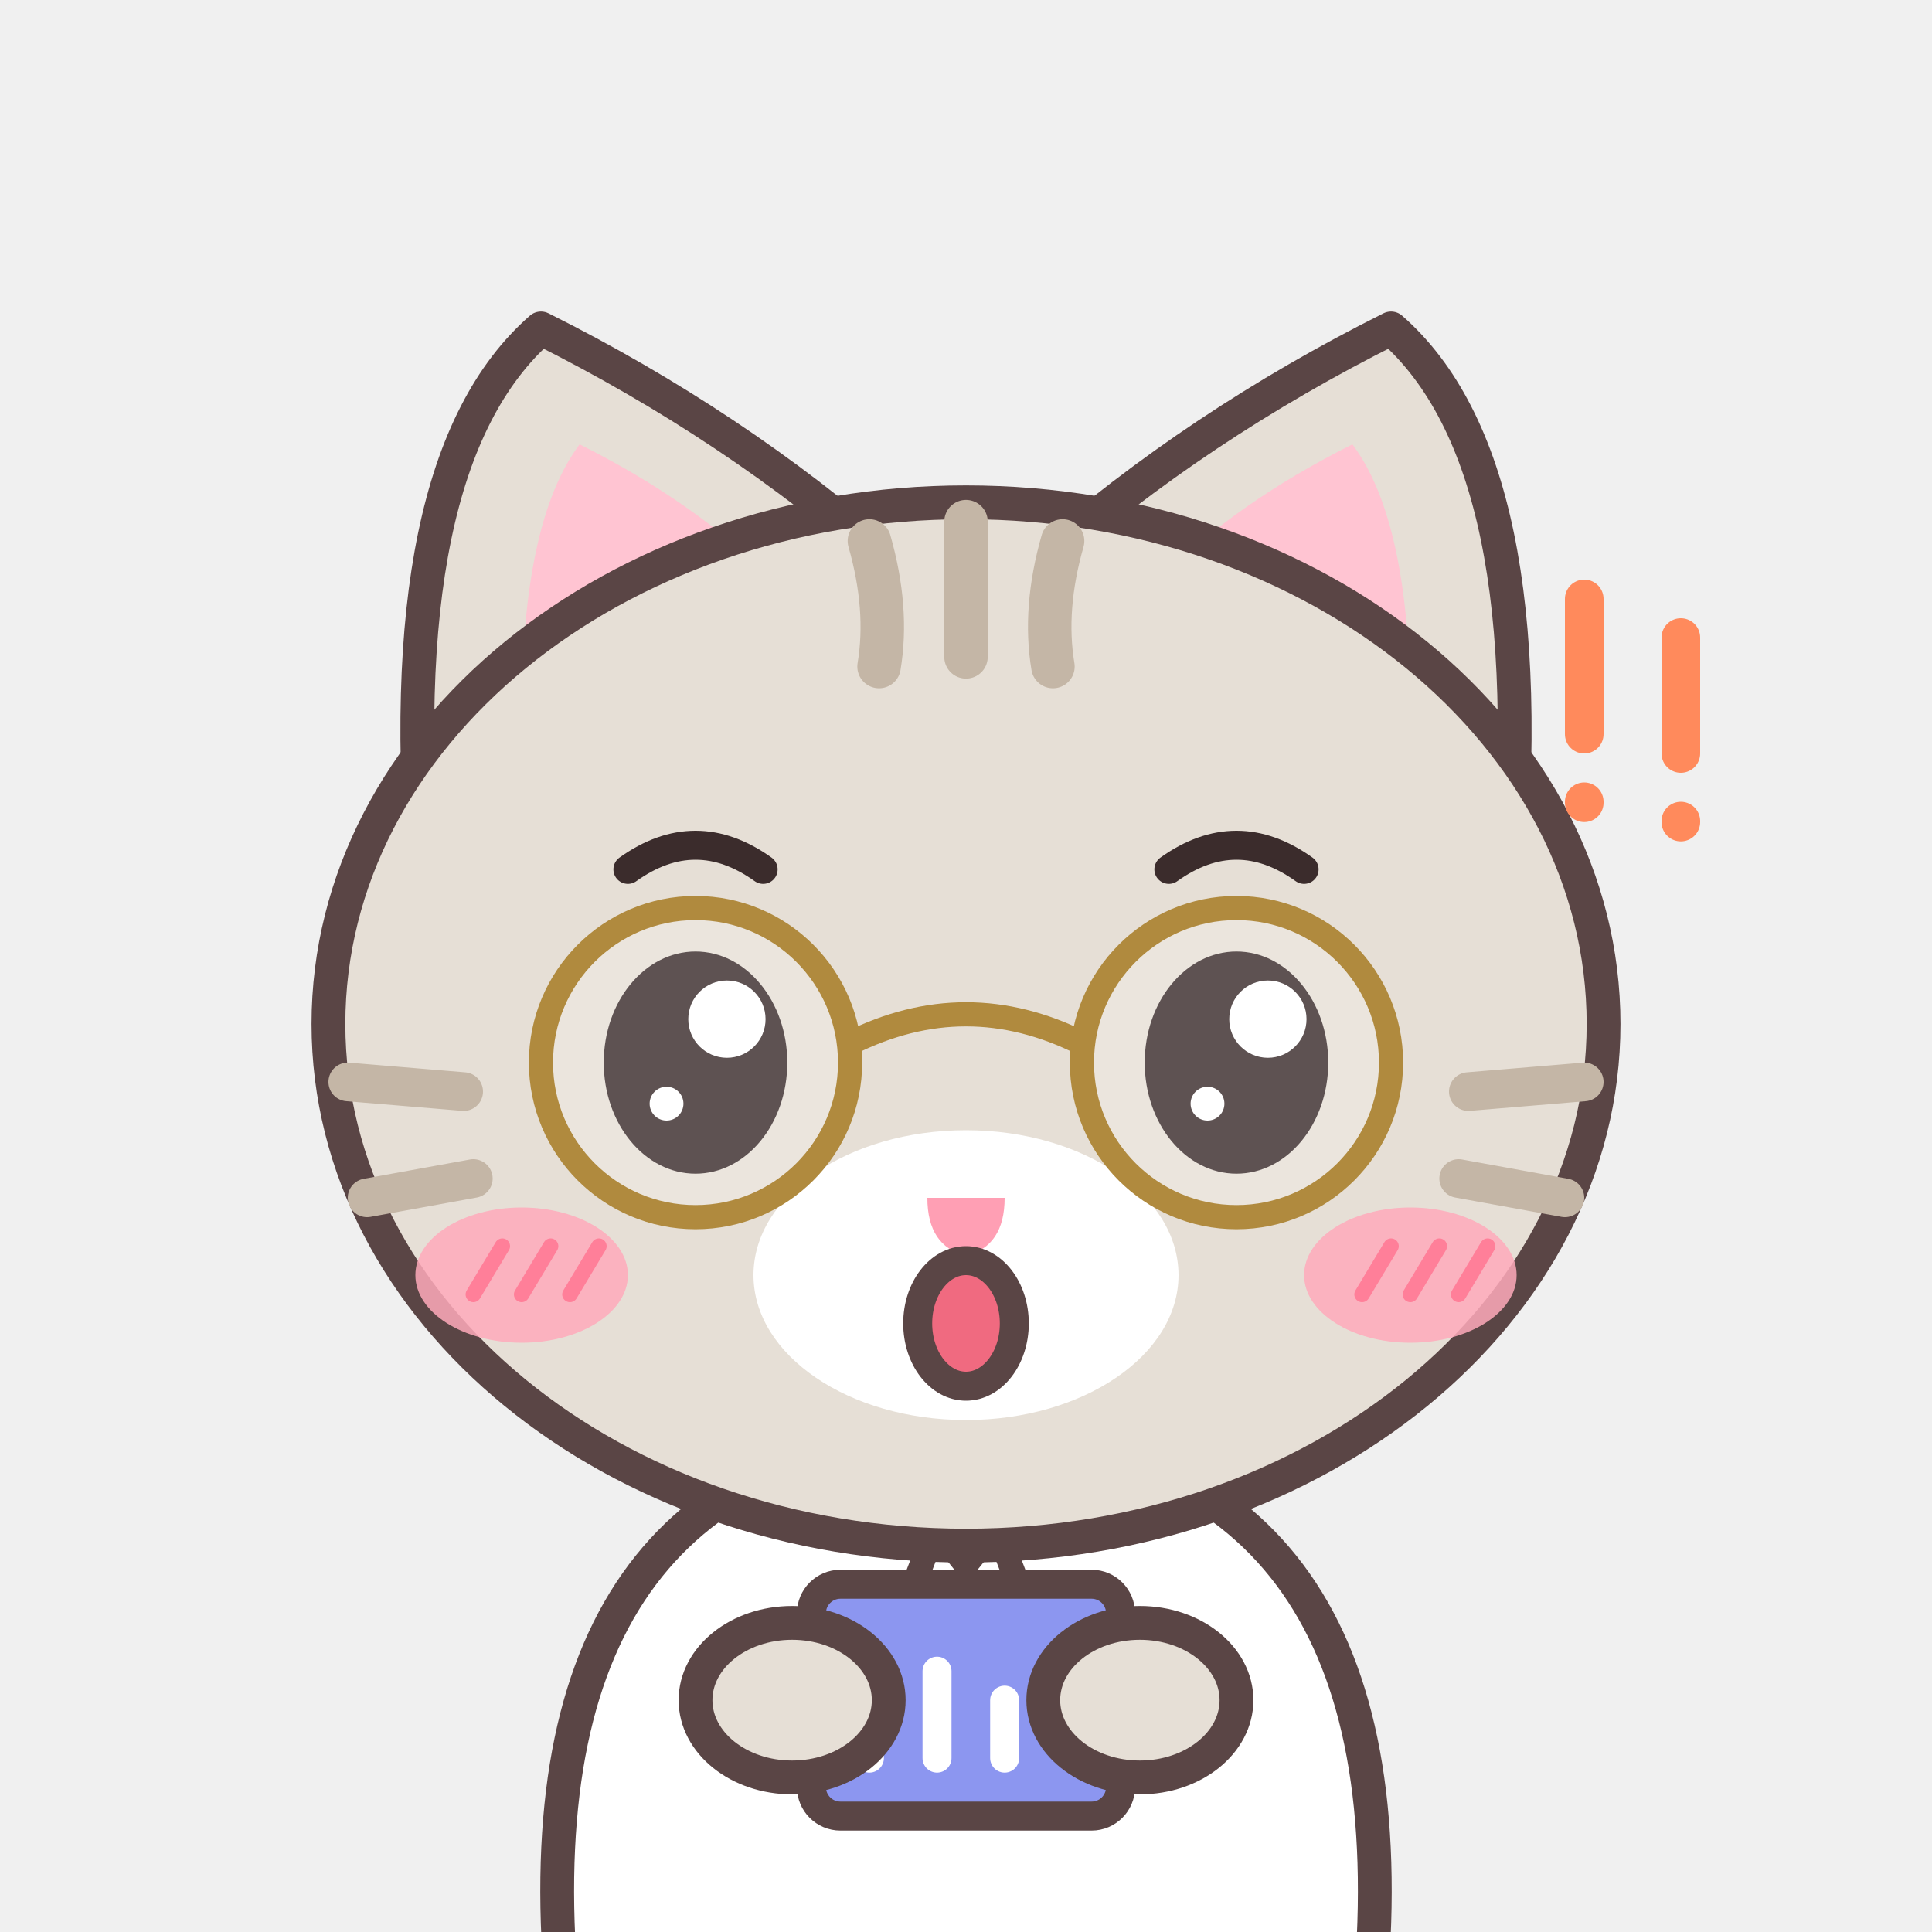
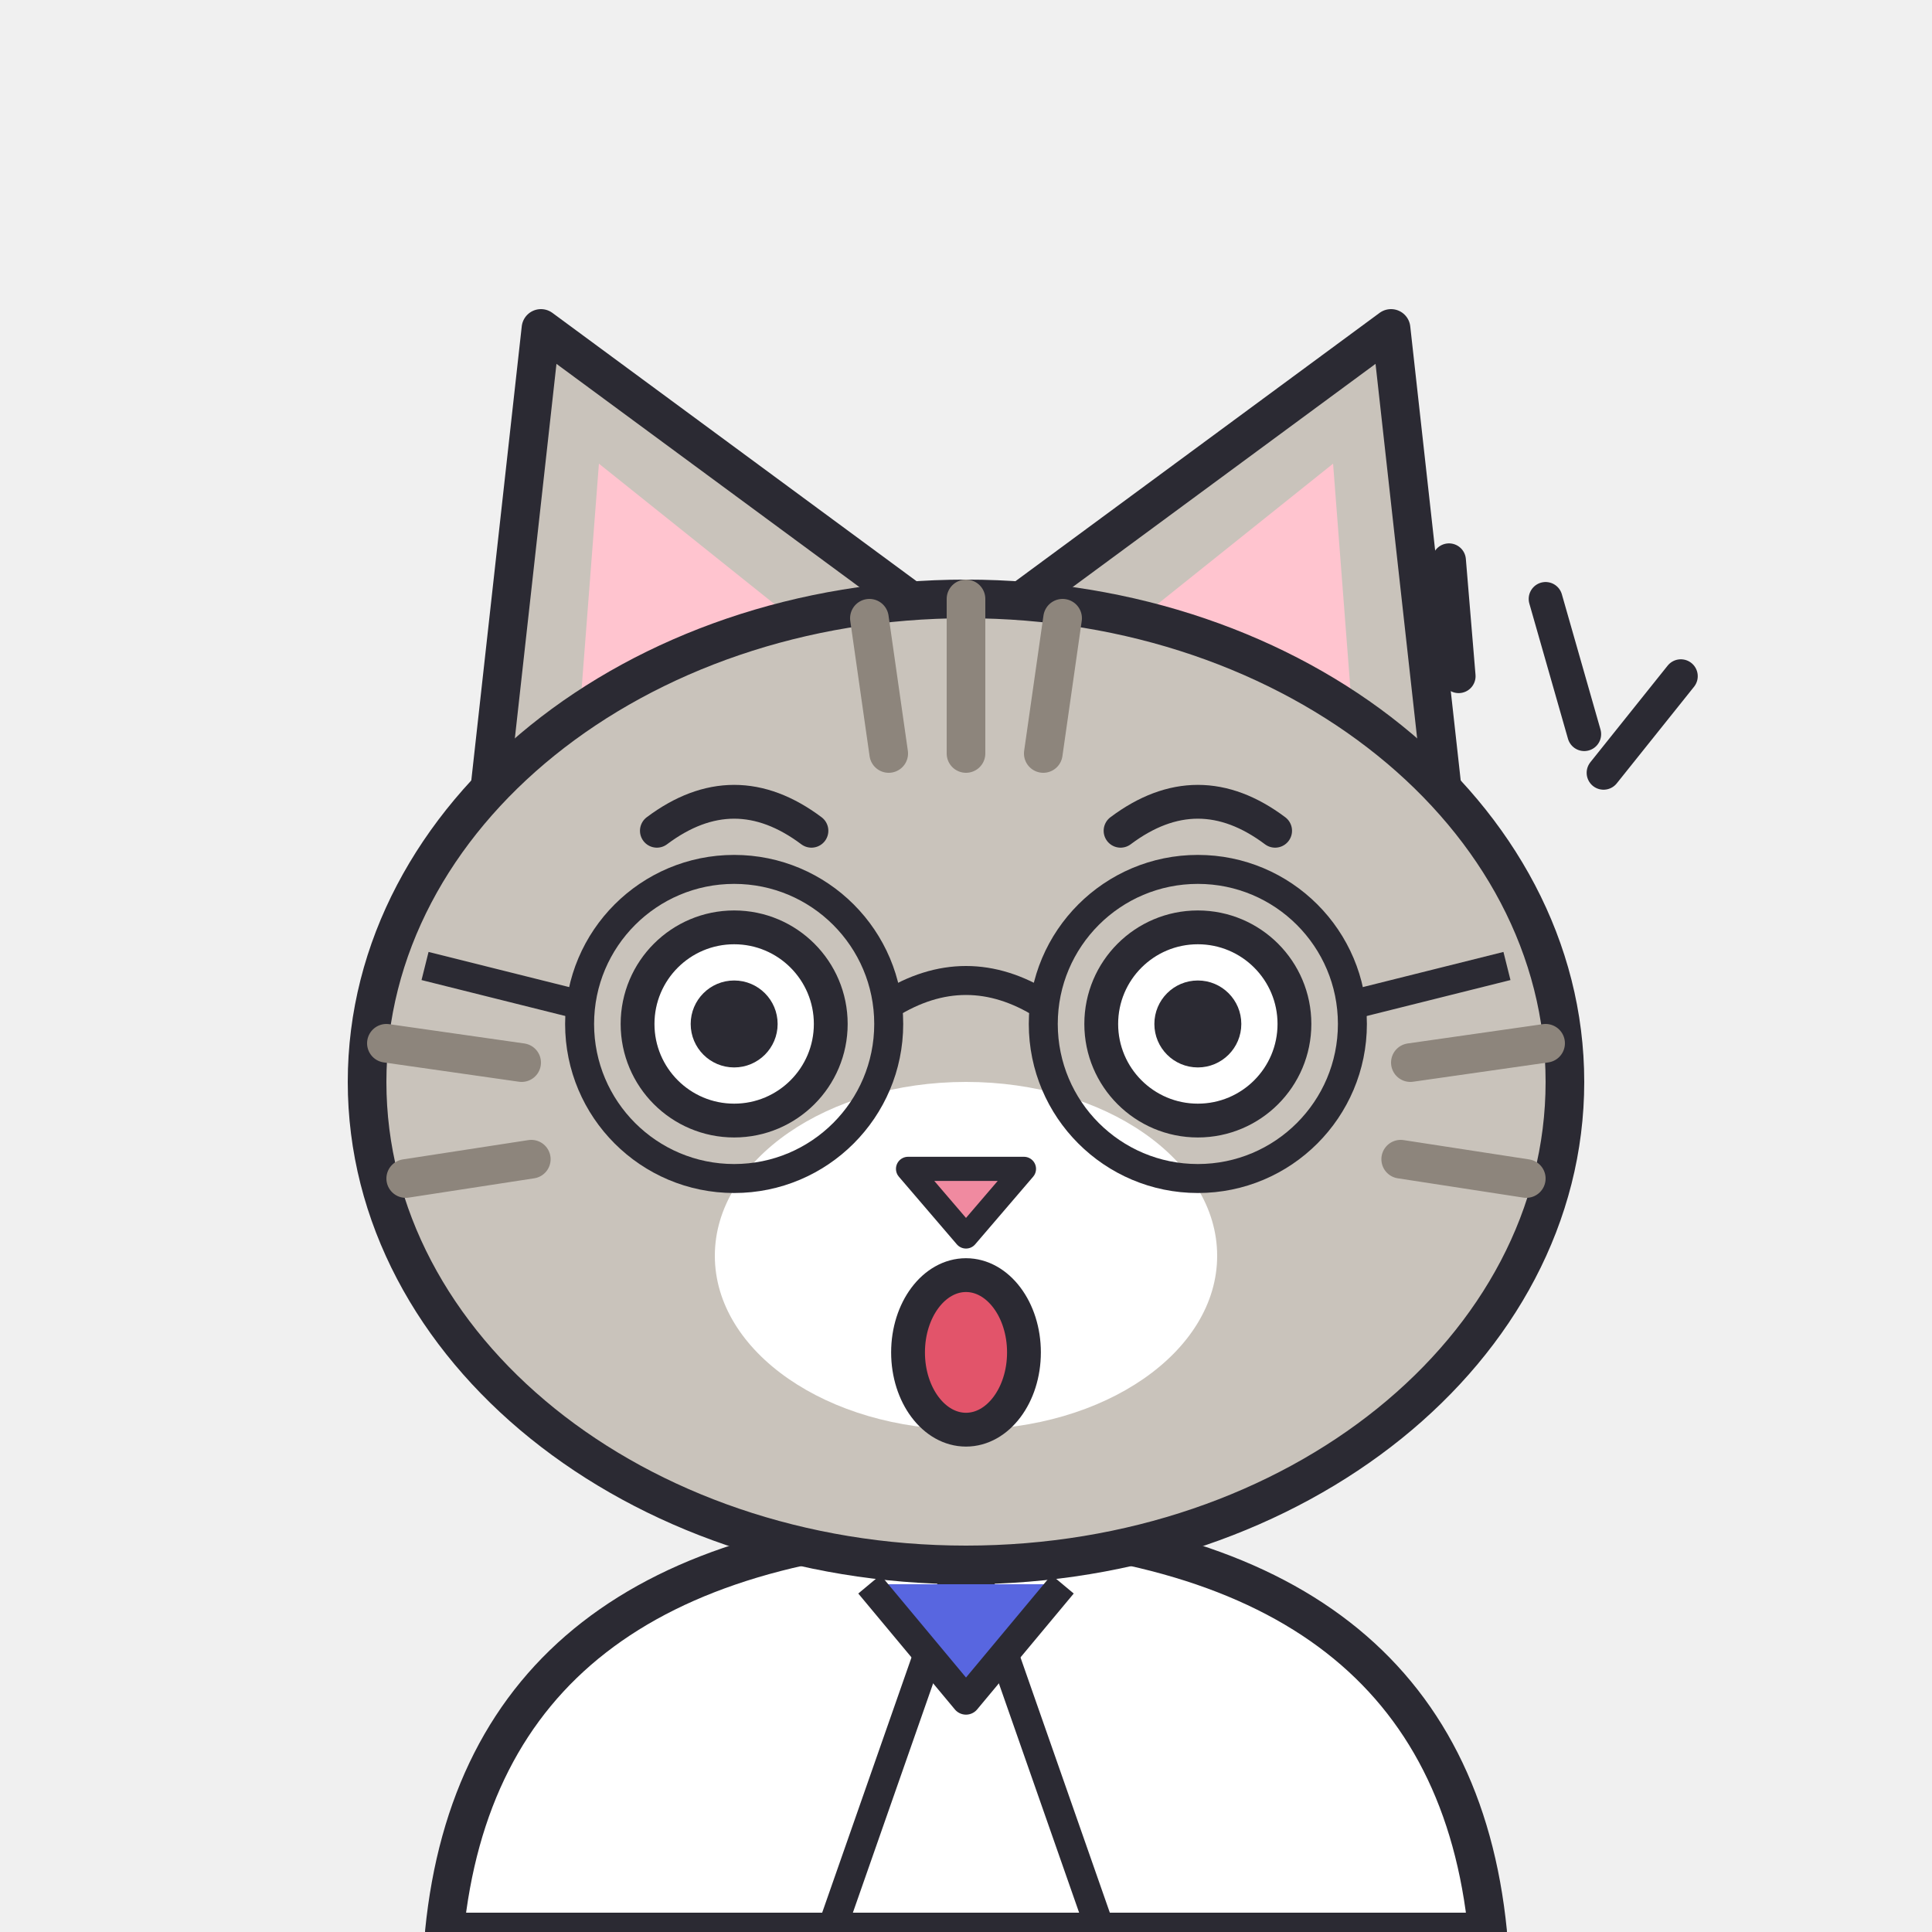
<svg xmlns="http://www.w3.org/2000/svg" viewBox="0 0 200 200" role="img" aria-label="マンチカン">
-   <path d="M58 204 Q54 150 100 148 Q146 150 142 204 Z" fill="#fff" stroke="#5a4545" stroke-width="3.5" stroke-linejoin="round" stroke-linecap="round" />
-   <path d="M100 150 L90 176 M100 150 L110 176" stroke="#5a4545" stroke-width="2.5" stroke-linecap="round" />
-   <path d="M92 152 L100 162 L108 152 Z" fill="#8c96f0" stroke="#5a4545" stroke-width="2.5" stroke-linejoin="round" stroke-linecap="round" />
-   <rect x="84" y="164" width="32" height="24" rx="3" fill="#8c96f0" stroke="#5a4545" stroke-width="3" stroke-linejoin="round" stroke-linecap="round" />
-   <path d="M90 182 v-5 M97 182 v-9 M104 182 v-6 M111 182 v-12" stroke="#fff" stroke-width="3" stroke-linecap="round" />
-   <ellipse cx="82" cy="176" rx="10" ry="8" fill="#e6dfd6" stroke="#5a4545" stroke-width="3.5" stroke-linejoin="round" stroke-linecap="round" />
-   <ellipse cx="118" cy="176" rx="10" ry="8" fill="#e6dfd6" stroke="#5a4545" stroke-width="3.5" stroke-linejoin="round" stroke-linecap="round" />
-   <path d="M44 92 Q40 48 56 34 Q76 44 92 58 Z" fill="#e6dfd6" stroke="#5a4545" stroke-width="3.5" stroke-linejoin="round" stroke-linecap="round" />
-   <path d="M156 92 Q160 48 144 34 Q124 44 108 58 Z" fill="#e6dfd6" stroke="#5a4545" stroke-width="3.5" stroke-linejoin="round" stroke-linecap="round" />
-   <path d="M54 74 Q54 54 60 46 Q72 52 80 60 Z M146 74 Q146 54 140 46 Q128 52 120 60 Z" fill="#ffc4d2" />
-   <ellipse cx="100" cy="106" rx="66" ry="54" fill="#e6dfd6" stroke="#5a4545" stroke-width="3.5" stroke-linejoin="round" stroke-linecap="round" />
-   <path d="M90 56 q2 7 1 13 M100 54 v14 M110 56 q-2 7 -1 13" stroke="#c4b6a6" stroke-width="4.5" stroke-linecap="round" fill="none" />
-   <path d="M36 112 l12 1 M38 124 l11 -2 M164 112 l-12 1 M162 124 l-11 -2" stroke="#c4b6a6" stroke-width="4" stroke-linecap="round" />
-   <ellipse cx="100" cy="132" rx="22" ry="15" fill="#fff" />
-   <path d="M96 124 h8 q0 5 -4 6 q-4 -1 -4 -6z" fill="#ff9fb4" />
-   <ellipse cx="54" cy="132" rx="11" ry="7" fill="#ffaabb" opacity="0.85" />
-   <path d="M49 134 l3 -5 M54 134 l3 -5 M59 134 l3 -5" stroke="#ff7f99" stroke-width="1.6" stroke-linecap="round" />
-   <ellipse cx="146" cy="132" rx="11" ry="7" fill="#ffaabb" opacity="0.85" />
-   <path d="M141 134 l3 -5 M146 134 l3 -5 M151 134 l3 -5" stroke="#ff7f99" stroke-width="1.6" stroke-linecap="round" />
-   <path d="M65 90 Q72 85 79 90" fill="none" stroke="#3b2c2c" stroke-width="3" stroke-linecap="round" />
-   <path d="M121 90 Q128 85 135 90" fill="none" stroke="#3b2c2c" stroke-width="3" stroke-linecap="round" />
-   <ellipse cx="72" cy="110" rx="9.5" ry="11.5" fill="#3b2c2c" />
-   <circle cx="75.25" cy="105.5" r="4" fill="#fff" />
-   <circle cx="69" cy="114.25" r="1.75" fill="#fff" />
-   <ellipse cx="128" cy="110" rx="9.5" ry="11.5" fill="#3b2c2c" />
-   <circle cx="131.25" cy="105.5" r="4" fill="#fff" />
-   <circle cx="125" cy="114.25" r="1.75" fill="#fff" />
-   <ellipse cx="100" cy="137" rx="5" ry="6.5" fill="#f06a80" stroke="#5a4545" stroke-width="3" stroke-linecap="round" stroke-linejoin="round" />
-   <path d="M164 62 v14 M164 83 v0.1 M174 66 v12 M174 85 v0.1" stroke="#ff8a5c" stroke-width="4" stroke-linecap="round" />
-   <circle cx="72" cy="110" r="16" fill="#fff" fill-opacity="0.18" stroke="#b08a3e" stroke-width="2.5" />
-   <circle cx="128" cy="110" r="16" fill="#fff" fill-opacity="0.18" stroke="#b08a3e" stroke-width="2.5" />
-   <path d="M88 108 Q100 102 112 108" fill="none" stroke="#b08a3e" stroke-width="2.5" stroke-linecap="round" />
+   <path d="M46 200 Q50 160 100 158 Q150 160 154 200 Z" fill="#fff" stroke="#2b2a33" stroke-width="4" stroke-linejoin="round" />
+   <path d="M100 160 L86 200 M100 160 L114 200" stroke="#2b2a33" stroke-width="3" />
+   <path d="M90 164 L100 176 L110 164" fill="#5866e0" stroke="#2b2a33" stroke-width="3" stroke-linejoin="round" />
+   <path d="M50 88 L56 34 L94 62 Z" fill="#c9c3bb" stroke="#2b2a33" stroke-width="4" stroke-linejoin="round" />
+   <path d="M150 88 L144 34 L106 62 Z" fill="#c9c3bb" stroke="#2b2a33" stroke-width="4" stroke-linejoin="round" />
+   <path d="M60 74 L62 48 L82 64 Z M140 74 L138 48 L118 64 Z" fill="#ffc4cf" />
+   <ellipse cx="100" cy="112" rx="62" ry="50" fill="#c9c3bb" stroke="#2b2a33" stroke-width="4" stroke-linejoin="round" />
+   <path d="M90 64 l2 14 M100 62 v16 M110 64 l-2 14 M40 108 l14 2 M42 122 l13 -2 M160 108 l-14 2 M158 122 l-13 -2" stroke="#8d857c" stroke-width="4" stroke-linecap="round" />
+   <ellipse cx="100" cy="130" rx="26" ry="18" fill="#fff" />
+   <path d="M94 121 h12 l-6 7 z" fill="#f08aa0" stroke="#2b2a33" stroke-width="2.5" stroke-linejoin="round" />
+   <path d="M68 86 Q76 80 84 86" fill="none" stroke="#2b2a33" stroke-width="3.5" stroke-linecap="round" />
+   <path d="M116 86 Q124 80 132 86" fill="none" stroke="#2b2a33" stroke-width="3.5" stroke-linecap="round" />
+   <circle cx="76" cy="106" r="10" fill="#fff" stroke="#2b2a33" stroke-width="3.5" />
+   <circle cx="76" cy="106" r="4.5" fill="#2b2a33" />
+   <circle cx="124" cy="106" r="10" fill="#fff" stroke="#2b2a33" stroke-width="3.5" />
+   <circle cx="124" cy="106" r="4.5" fill="#2b2a33" />
+   <ellipse cx="100" cy="140" rx="6" ry="8" fill="#e2546a" stroke="#2b2a33" stroke-width="3.5" stroke-linecap="round" stroke-linejoin="round" />
+   <path d="M160 62 l4 14 M174 70 l-8 10 M150 58 l1 12" stroke="#2b2a33" stroke-width="3.5" stroke-linecap="round" />
+   <circle cx="76" cy="106" r="16" fill="none" stroke="#2b2a33" stroke-width="3" stroke-linejoin="round" />
+   <circle cx="124" cy="106" r="16" fill="none" stroke="#2b2a33" stroke-width="3" stroke-linejoin="round" />
+   <path d="M92 104 Q100 99 108 104 M60 104 L44 100 M140 104 L156 100" fill="none" stroke="#2b2a33" stroke-width="3" stroke-linejoin="round" />
</svg>
